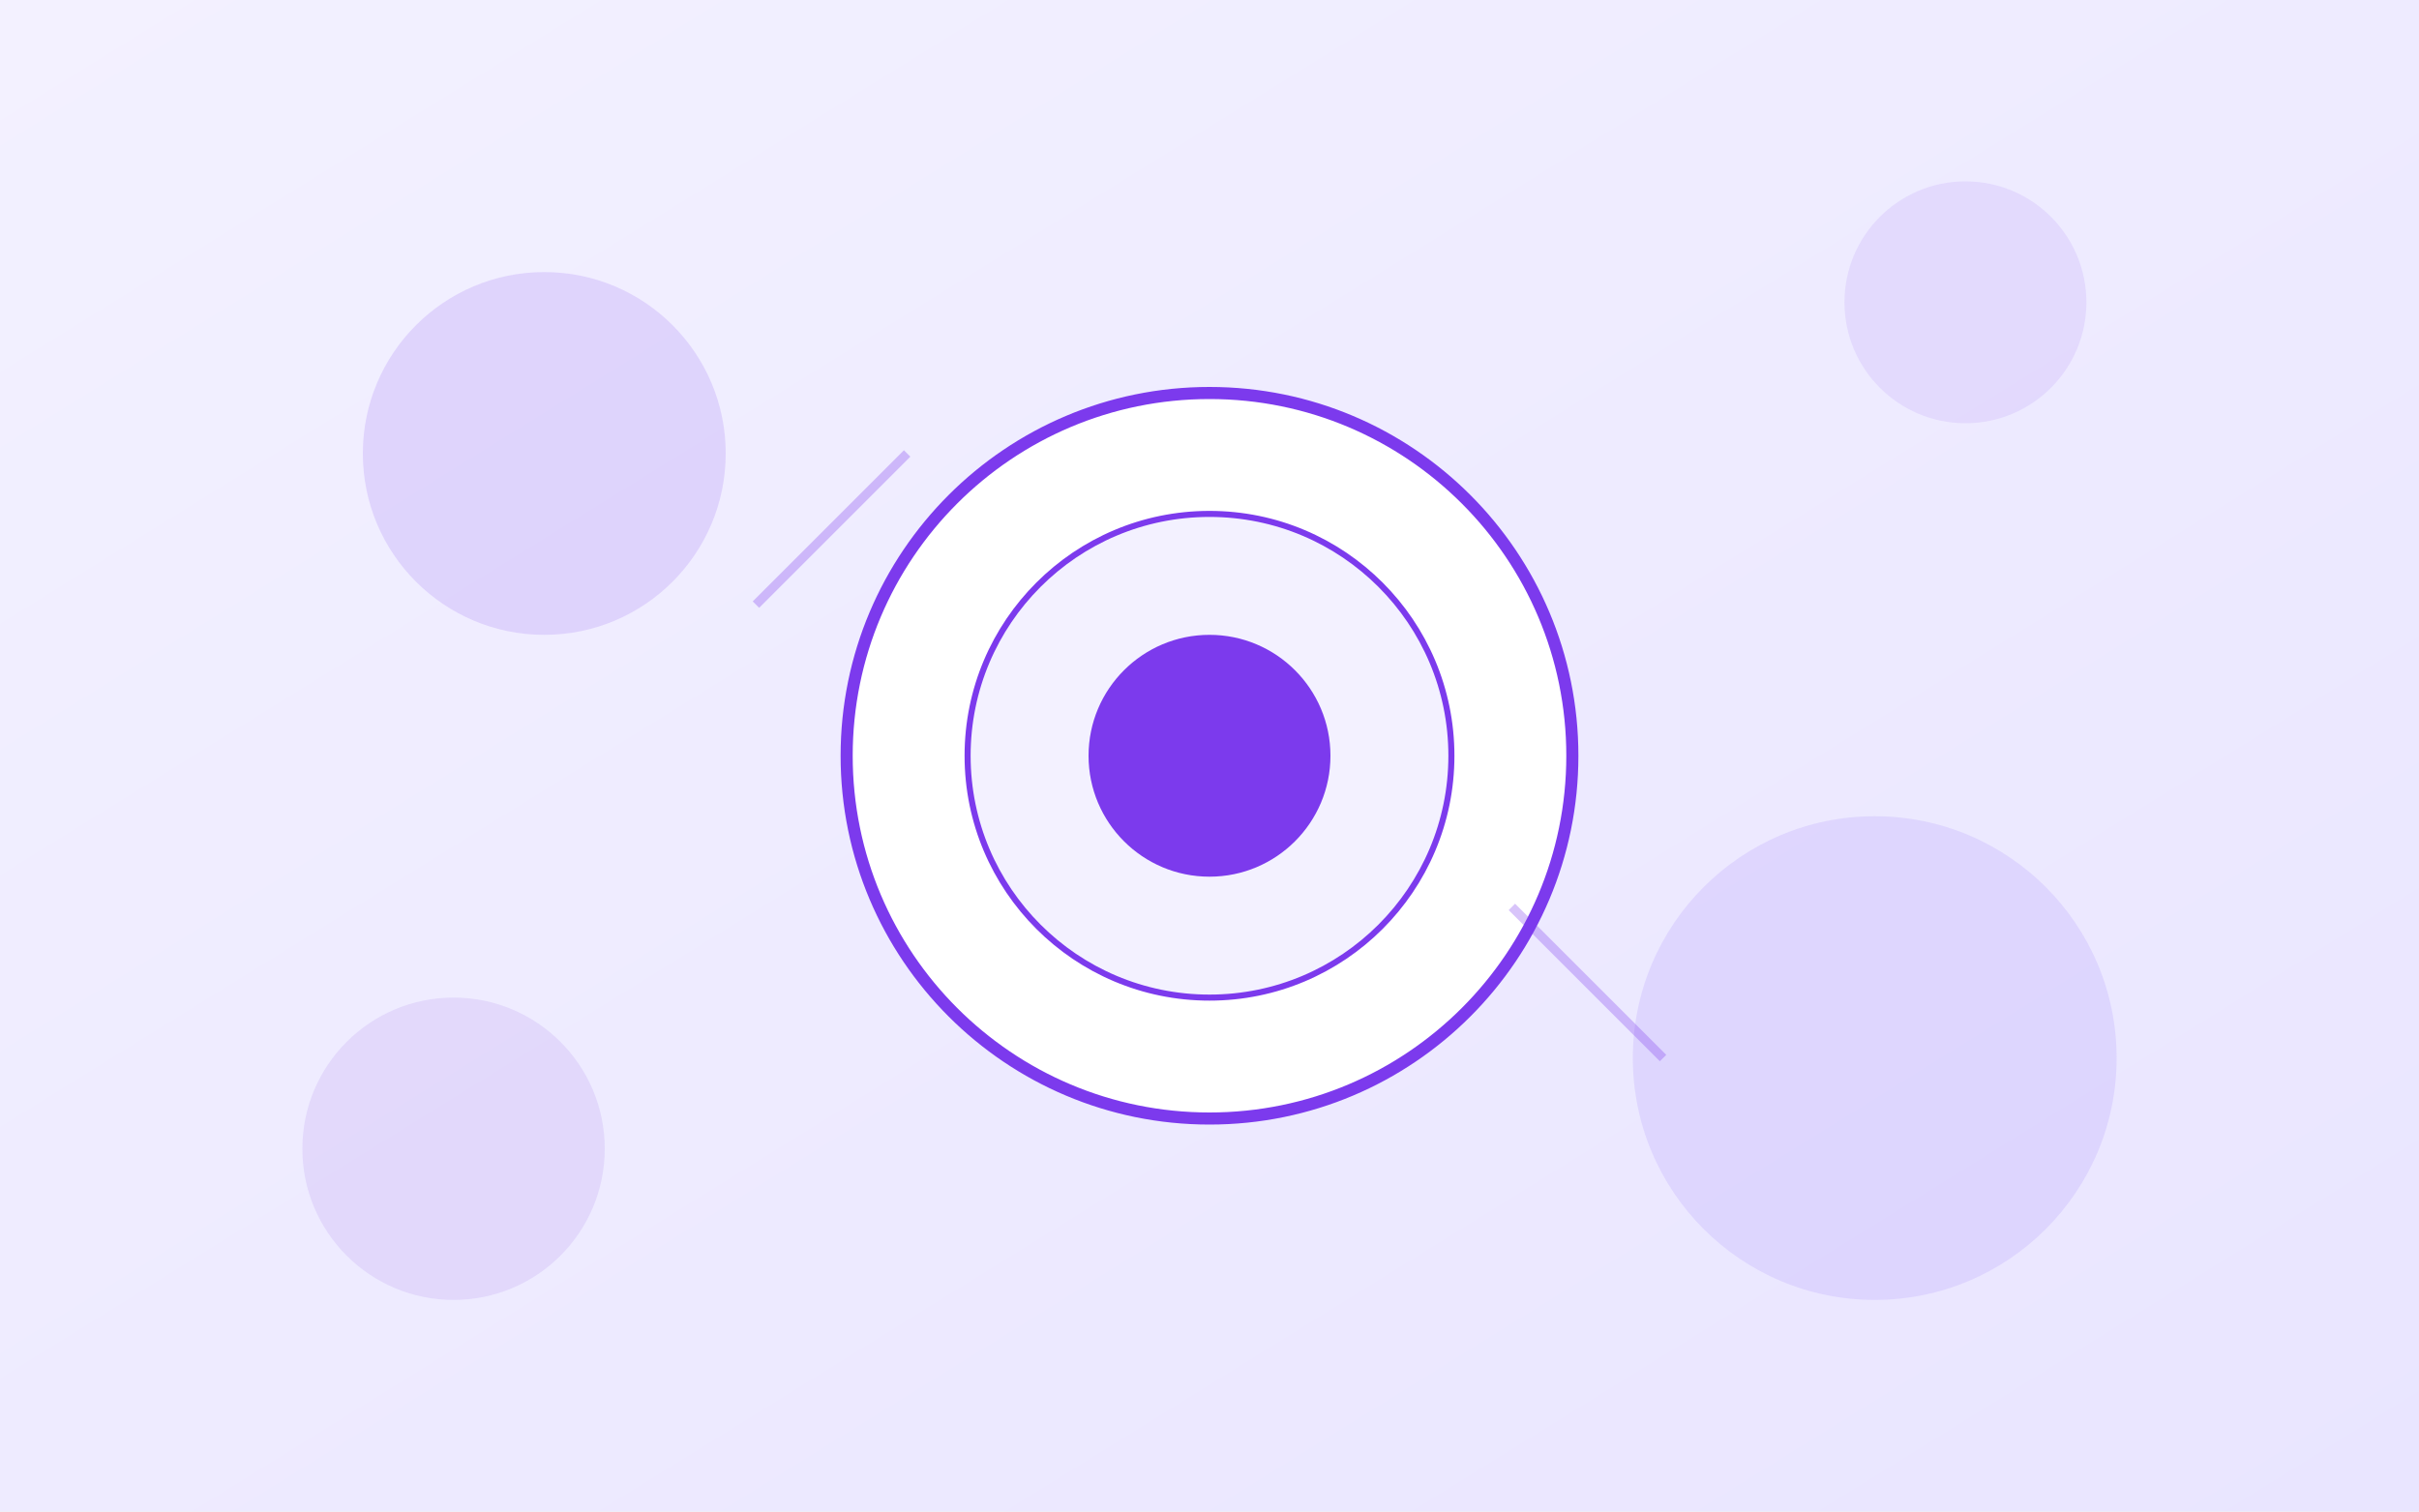
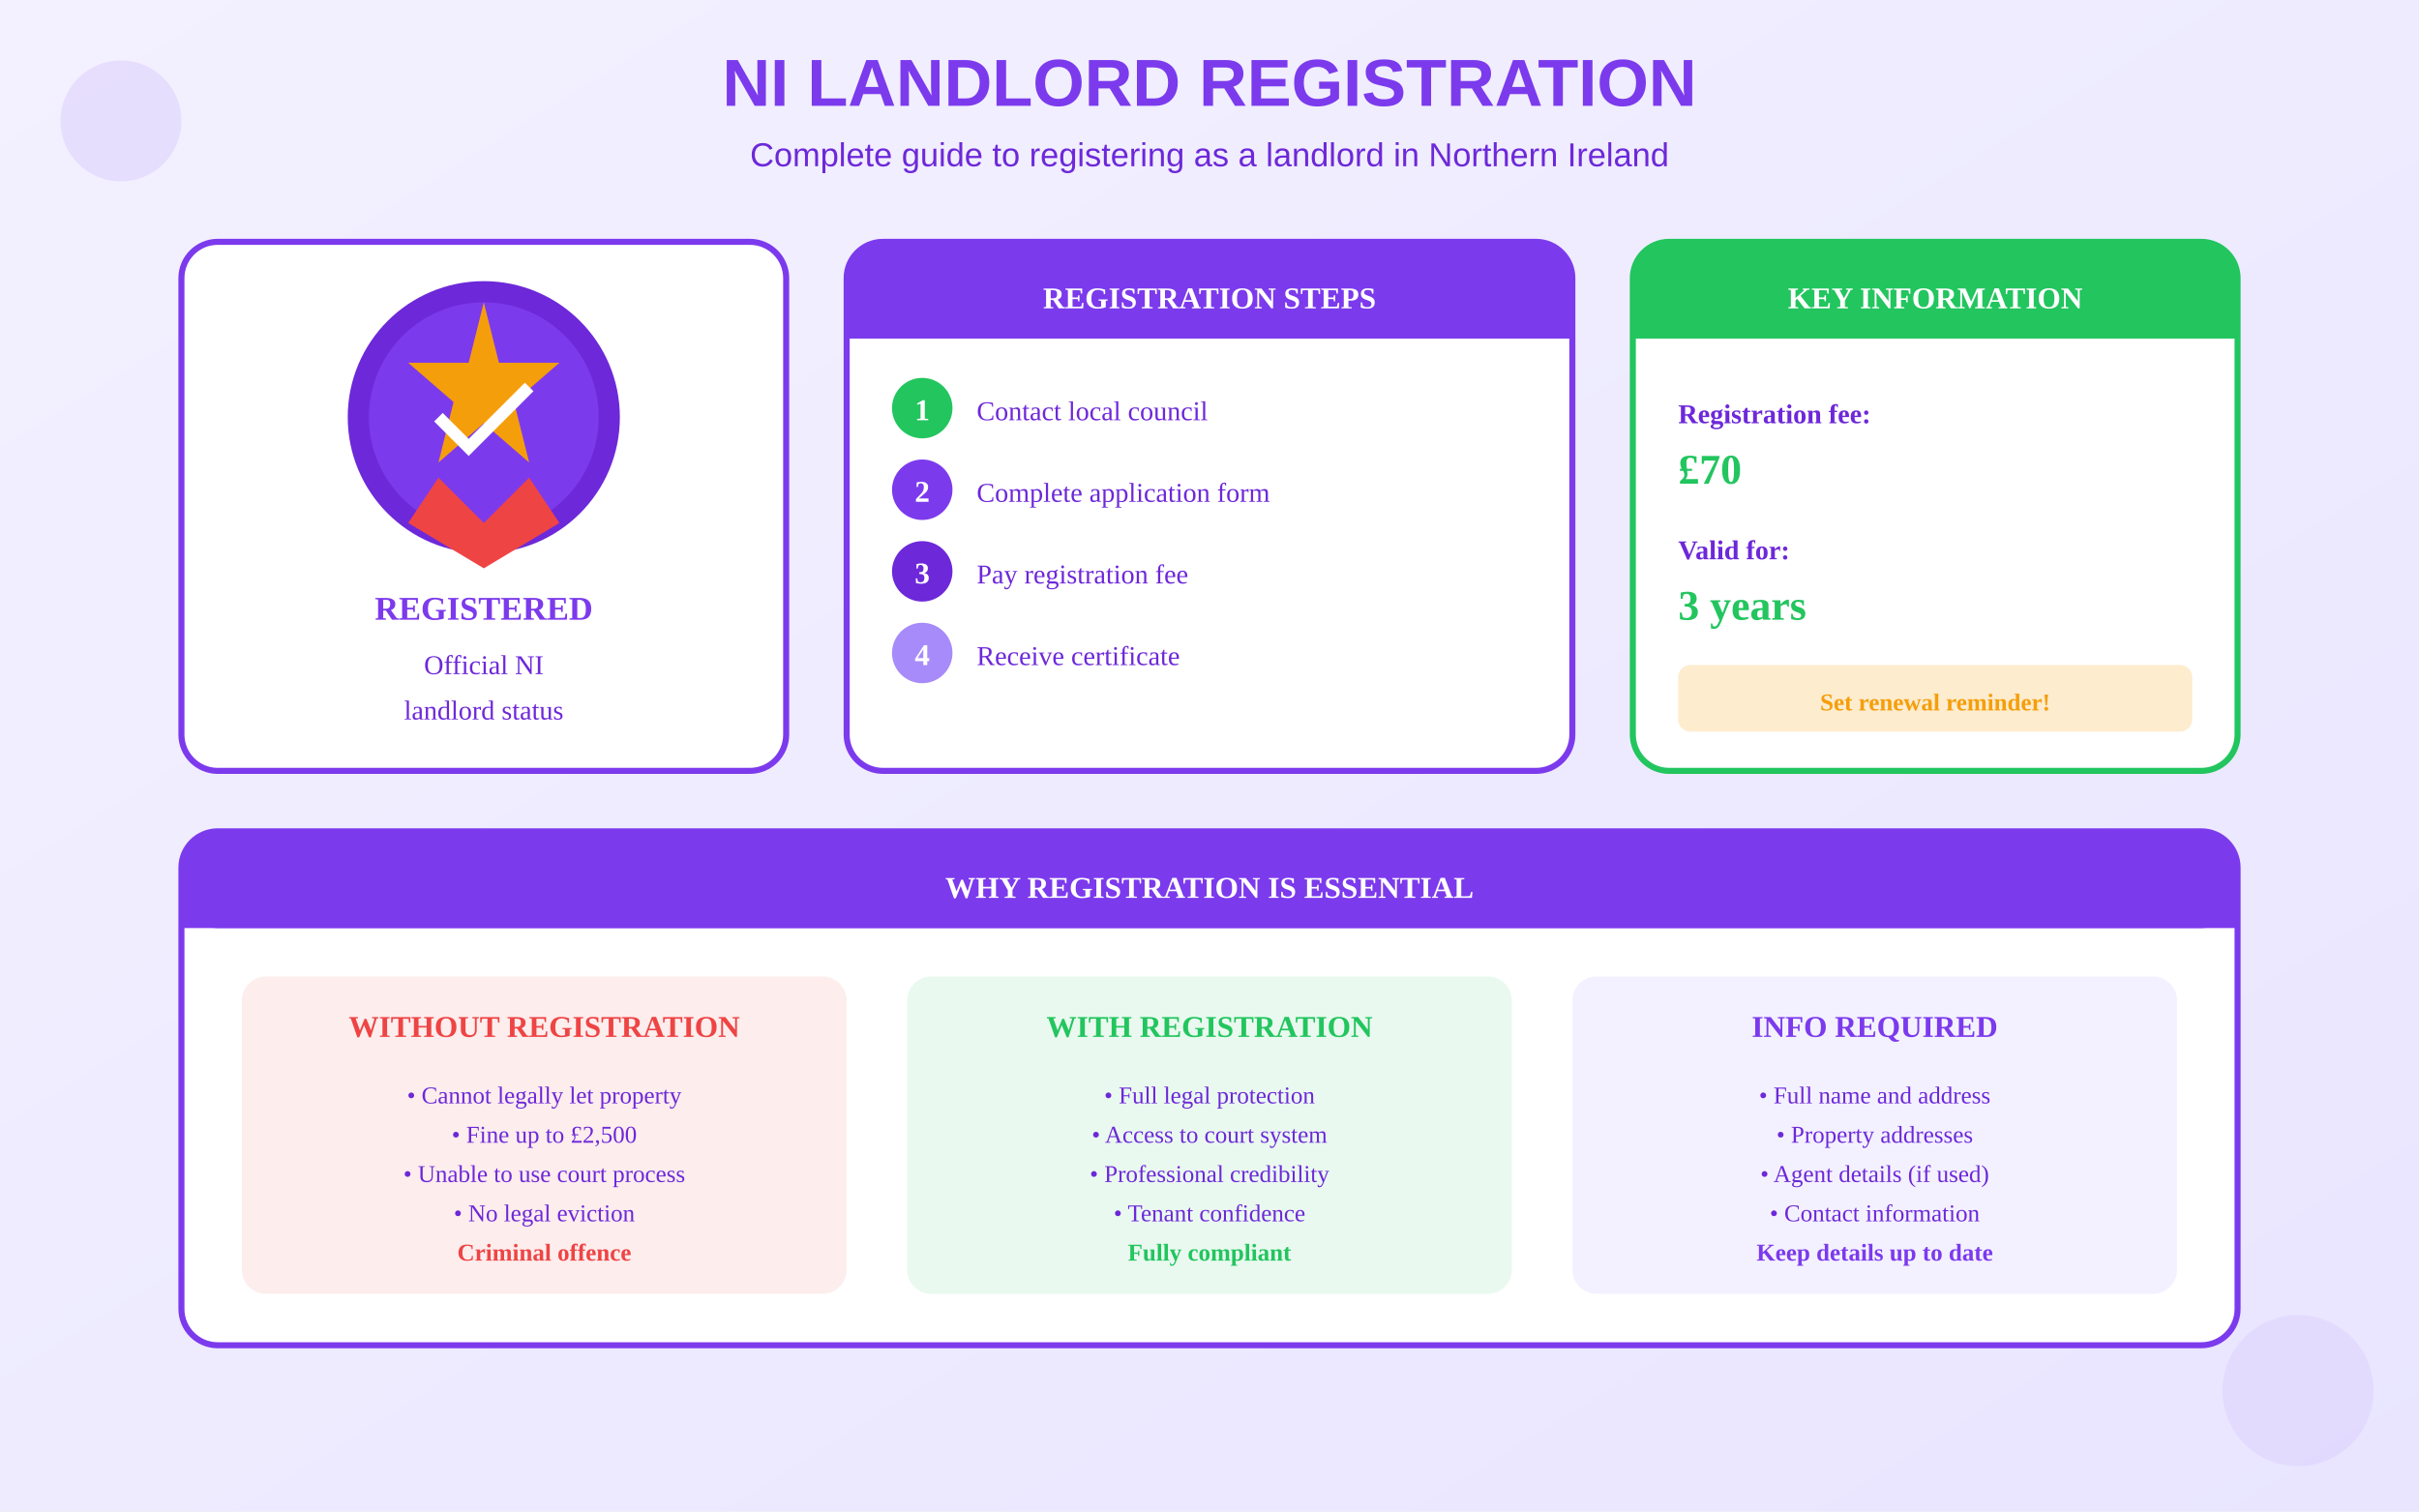
<svg xmlns="http://www.w3.org/2000/svg" viewBox="0 0 800 500">
  <defs>
    <linearGradient id="bgGrad" x1="0%" y1="0%" x2="100%" y2="100%">
      <stop offset="0%" style="stop-color:#F3F1FF" />
      <stop offset="100%" style="stop-color:#E9E5FF" />
    </linearGradient>
  </defs>
  <rect width="800" height="500" fill="url(#bgGrad)" />
-   <circle cx="400" cy="250" r="120" fill="white" stroke="#7C3AED" stroke-width="4" />
-   <circle cx="400" cy="250" r="80" fill="#F3F1FF" stroke="#7C3AED" stroke-width="2" />
-   <circle cx="400" cy="250" r="40" fill="#7C3AED" />
-   <circle cx="180" cy="150" r="60" fill="#7C3AED" opacity="0.15" />
-   <circle cx="620" cy="350" r="80" fill="#A78BFA" opacity="0.2" />
-   <circle cx="650" cy="100" r="40" fill="#7C3AED" opacity="0.1" />
-   <circle cx="150" cy="380" r="50" fill="#6D28D9" opacity="0.1" />
-   <line x1="250" y1="200" x2="300" y2="150" stroke="#7C3AED" stroke-width="3" opacity="0.3" />
-   <line x1="500" y1="300" x2="550" y2="350" stroke="#7C3AED" stroke-width="3" opacity="0.3" />
+   <text x="400" y="35" text-anchor="middle" fill="#7C3AED" font-size="22" font-weight="bold" font-family="Arial">NI LANDLORD REGISTRATION</text>
+   <text x="400" y="55" text-anchor="middle" fill="#6D28D9" font-size="11" font-family="Arial">Complete guide to registering as a landlord in Northern Ireland</text>
+   <g transform="translate(60, 80)">
+     <rect x="0" y="0" width="200" height="175" rx="12" fill="white" stroke="#7C3AED" stroke-width="2" />
+     <g transform="translate(40, 8)">
+       <circle cx="60" cy="50" r="45" fill="#6D28D9" />
+       <circle cx="60" cy="50" r="38" fill="#7C3AED" />
+       <polygon points="60,12 65,32 85,32 70,45 75,65 60,52 45,65 50,45 35,32 55,32" fill="#F59E0B" />
+       <path d="M45 50 L55 60 L75 40" stroke="white" stroke-width="4" fill="none" />
+       <polygon points="35,85 45,70 60,85 75,70 85,85 60,100" fill="#EF4444" />
+     </g>
+     <text x="100" y="125" text-anchor="middle" fill="#7C3AED" font-size="11" font-weight="bold">REGISTERED</text>
+     <text x="100" y="143" text-anchor="middle" fill="#6D28D9" font-size="9">Official NI</text>
+     <text x="100" y="158" text-anchor="middle" fill="#6D28D9" font-size="9">landlord status</text>
+   </g>
+   <g transform="translate(280, 80)">
+     <rect x="0" y="0" width="240" height="175" rx="12" fill="white" stroke="#7C3AED" stroke-width="2" />
+     <rect x="0" y="0" width="240" height="32" rx="12" fill="#7C3AED" />
+     <rect x="0" y="20" width="240" height="12" fill="#7C3AED" />
+     <text x="120" y="22" text-anchor="middle" fill="white" font-size="10" font-weight="bold">REGISTRATION STEPS</text>
+     <g transform="translate(15, 45)">
+       <rect x="0" y="0" width="20" height="20" rx="10" fill="#22C55E" />
+       <text x="10" y="14" text-anchor="middle" fill="white" font-size="10" font-weight="bold">1</text>
+       <text x="28" y="14" fill="#6D28D9" font-size="9">Contact local council</text>
+     </g>
+     <g transform="translate(15, 72)">
+       <rect x="0" y="0" width="20" height="20" rx="10" fill="#7C3AED" />
+       <text x="10" y="14" text-anchor="middle" fill="white" font-size="10" font-weight="bold">2</text>
+       <text x="28" y="14" fill="#6D28D9" font-size="9">Complete application form</text>
+     </g>
+     <g transform="translate(15, 99)">
+       <rect x="0" y="0" width="20" height="20" rx="10" fill="#6D28D9" />
+       <text x="10" y="14" text-anchor="middle" fill="white" font-size="10" font-weight="bold">3</text>
+       <text x="28" y="14" fill="#6D28D9" font-size="9">Pay registration fee</text>
+     </g>
+     <g transform="translate(15, 126)">
+       <rect x="0" y="0" width="20" height="20" rx="10" fill="#A78BFA" />
+       <text x="10" y="14" text-anchor="middle" fill="white" font-size="10" font-weight="bold">4</text>
+       <text x="28" y="14" fill="#6D28D9" font-size="9">Receive certificate</text>
+     </g>
+   </g>
+   <g transform="translate(540, 80)">
+     <rect x="0" y="0" width="200" height="175" rx="12" fill="white" stroke="#22C55E" stroke-width="2" />
+     <rect x="0" y="0" width="200" height="32" rx="12" fill="#22C55E" />
+     <rect x="0" y="20" width="200" height="12" fill="#22C55E" />
+     <text x="100" y="22" text-anchor="middle" fill="white" font-size="10" font-weight="bold">KEY INFORMATION</text>
+     <g transform="translate(15, 48)">
+       <text x="0" y="12" fill="#6D28D9" font-size="9" font-weight="bold">Registration fee:</text>
+     </g>
+     <g transform="translate(15, 68)">
+       <text x="0" y="12" fill="#22C55E" font-size="14" font-weight="bold">£70</text>
+     </g>
+     <g transform="translate(15, 93)">
+       <text x="0" y="12" fill="#6D28D9" font-size="9" font-weight="bold">Valid for:</text>
+     </g>
+     <g transform="translate(15, 113)">
+       <text x="0" y="12" fill="#22C55E" font-size="14" font-weight="bold">3 years</text>
+     </g>
+     <g transform="translate(15, 140)">
+       <rect x="0" y="0" width="170" height="22" rx="4" fill="#F59E0B" opacity="0.2" />
+       <text x="85" y="15" text-anchor="middle" fill="#F59E0B" font-size="8" font-weight="bold">Set renewal reminder!</text>
+     </g>
+   </g>
+   <g transform="translate(60, 275)">
+     <rect x="0" y="0" width="680" height="170" rx="12" fill="white" stroke="#7C3AED" stroke-width="2" />
+     <rect x="0" y="0" width="680" height="32" rx="12" fill="#7C3AED" />
+     <rect x="0" y="20" width="680" height="12" fill="#7C3AED" />
+     <text x="340" y="22" text-anchor="middle" fill="white" font-size="10" font-weight="bold">WHY REGISTRATION IS ESSENTIAL</text>
+     <g transform="translate(20, 48)">
+       <rect x="0" y="0" width="200" height="105" rx="8" fill="#EF4444" opacity="0.1" />
+       <text x="100" y="20" text-anchor="middle" fill="#EF4444" font-size="10" font-weight="bold">WITHOUT REGISTRATION</text>
+       <text x="100" y="42" text-anchor="middle" fill="#6D28D9" font-size="8">• Cannot legally let property</text>
+       <text x="100" y="55" text-anchor="middle" fill="#6D28D9" font-size="8">• Fine up to £2,500</text>
+       <text x="100" y="68" text-anchor="middle" fill="#6D28D9" font-size="8">• Unable to use court process</text>
+       <text x="100" y="81" text-anchor="middle" fill="#6D28D9" font-size="8">• No legal eviction</text>
+       <text x="100" y="94" text-anchor="middle" fill="#EF4444" font-size="8" font-weight="bold">Criminal offence</text>
+     </g>
+     <g transform="translate(240, 48)">
+       <rect x="0" y="0" width="200" height="105" rx="8" fill="#22C55E" opacity="0.1" />
+       <text x="100" y="20" text-anchor="middle" fill="#22C55E" font-size="10" font-weight="bold">WITH REGISTRATION</text>
+       <text x="100" y="42" text-anchor="middle" fill="#6D28D9" font-size="8">• Full legal protection</text>
+       <text x="100" y="55" text-anchor="middle" fill="#6D28D9" font-size="8">• Access to court system</text>
+       <text x="100" y="68" text-anchor="middle" fill="#6D28D9" font-size="8">• Professional credibility</text>
+       <text x="100" y="81" text-anchor="middle" fill="#6D28D9" font-size="8">• Tenant confidence</text>
+       <text x="100" y="94" text-anchor="middle" fill="#22C55E" font-size="8" font-weight="bold">Fully compliant</text>
+     </g>
+     <g transform="translate(460, 48)">
+       <rect x="0" y="0" width="200" height="105" rx="8" fill="#F3F1FF" />
+       <text x="100" y="20" text-anchor="middle" fill="#7C3AED" font-size="10" font-weight="bold">INFO REQUIRED</text>
+       <text x="100" y="42" text-anchor="middle" fill="#6D28D9" font-size="8">• Full name and address</text>
+       <text x="100" y="55" text-anchor="middle" fill="#6D28D9" font-size="8">• Property addresses</text>
+       <text x="100" y="68" text-anchor="middle" fill="#6D28D9" font-size="8">• Agent details (if used)</text>
+       <text x="100" y="81" text-anchor="middle" fill="#6D28D9" font-size="8">• Contact information</text>
+       <text x="100" y="94" text-anchor="middle" fill="#7C3AED" font-size="8" font-weight="bold">Keep details up to date</text>
+     </g>
+   </g>
+   <circle cx="40" cy="40" r="20" fill="#7C3AED" opacity="0.1" />
+   <circle cx="760" cy="460" r="25" fill="#A78BFA" opacity="0.12" />
</svg>
